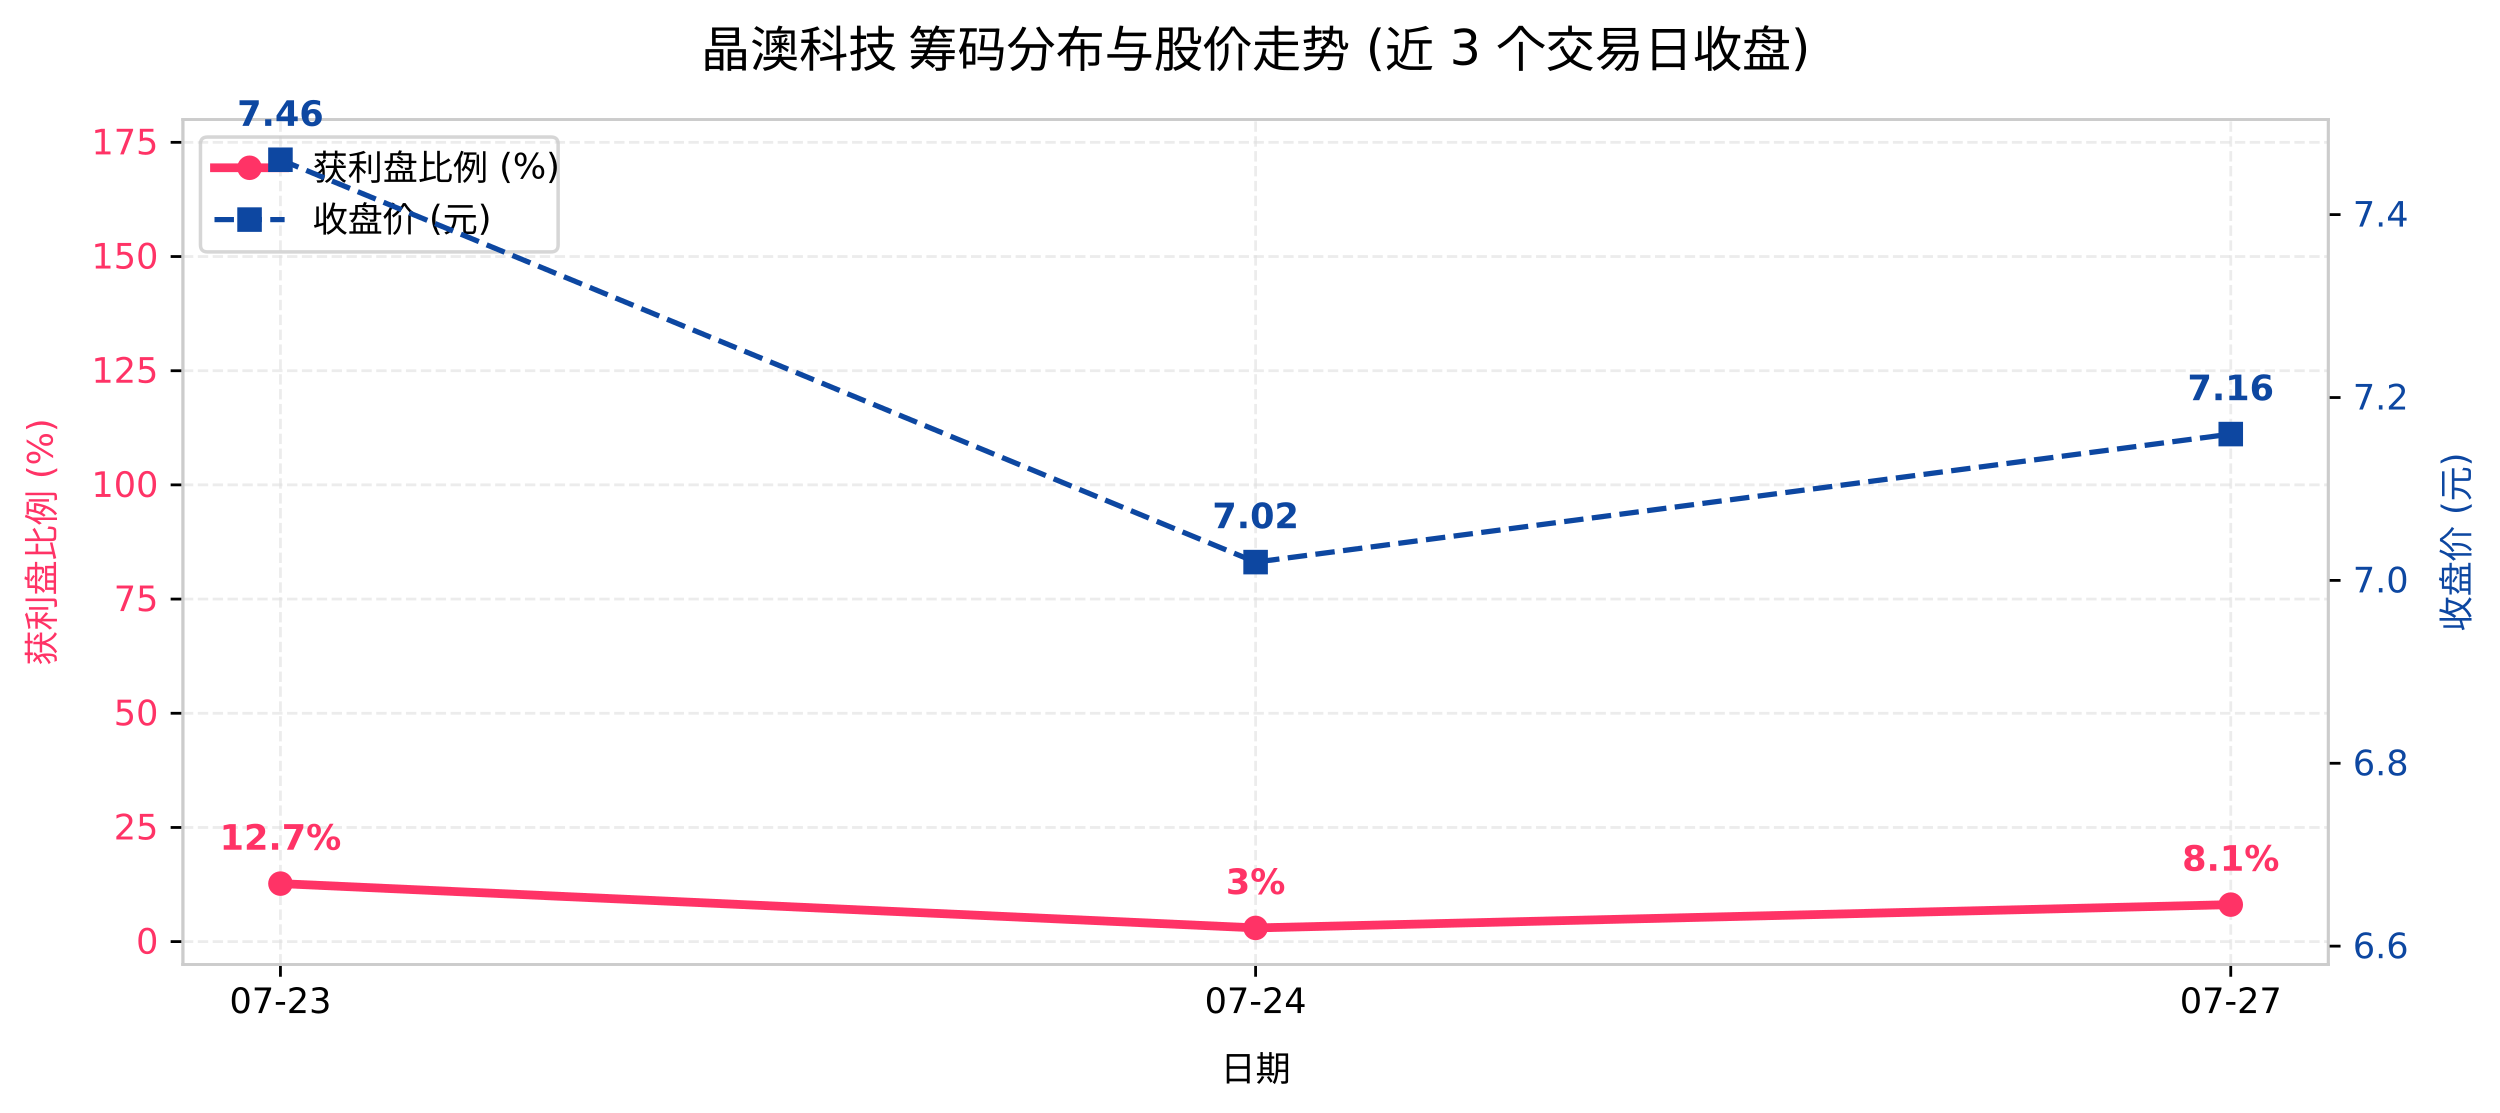
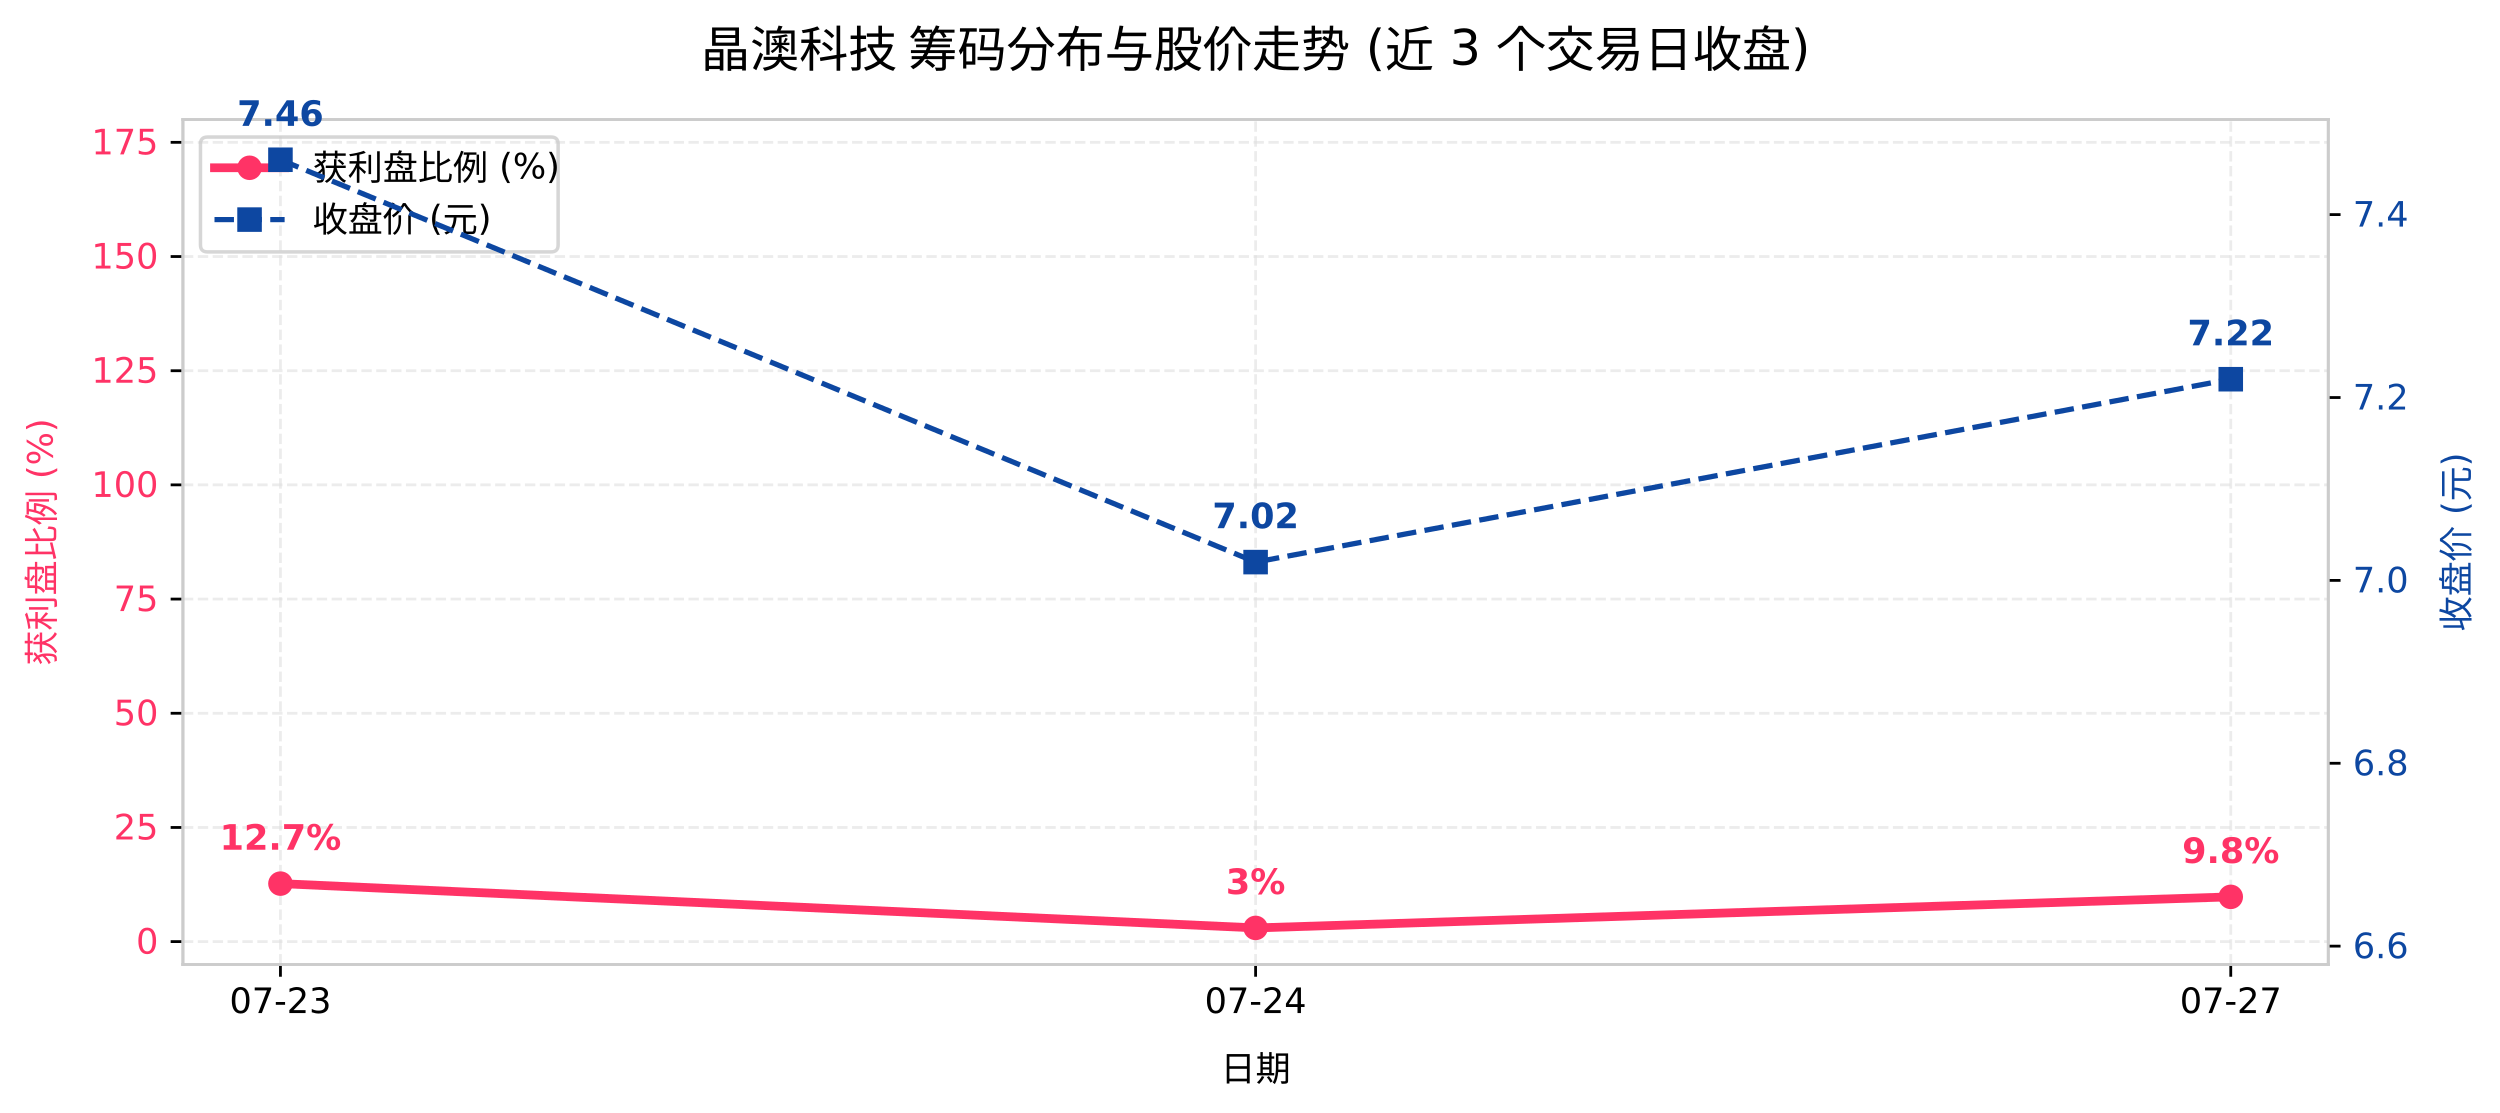
<svg xmlns="http://www.w3.org/2000/svg" xmlns:xlink="http://www.w3.org/1999/xlink" width="712.881pt" height="317.148pt" viewBox="0 0 712.881 317.148" version="1.1">
  <defs>
    <style type="text/css">*{stroke-linejoin: round; stroke-linecap: butt}</style>
  </defs>
  <g id="figure_1">
    <g id="patch_1">
      <path d="M 0 317.148  L 712.881 317.148  L 712.881 0  L 0 0  L 0 317.148  z " style="fill: none" />
    </g>
    <g id="axes_1">
      <g id="patch_2">
        <path d="M 52.163 275.017  L 663.913 275.017  L 663.913 34.08  L 52.163 34.08  L 52.163 275.017  z " style="fill: none" />
      </g>
      <g id="matplotlib.axis_1">
        <g id="xtick_1">
          <g id="line2d_1">
-             <path d="M 79.969 275.017  L 79.969 34.08  " clip-path="url(#p11c768163c)" style="fill: none; stroke-dasharray: 2.96,1.28; stroke-dashoffset: 0; stroke: #e0e0e0; stroke-opacity: 0.6; stroke-width: 0.8" />
+             <path d="M 79.969 275.017  L 79.969 34.08  " clip-path="url(#p79037fd510)" style="fill: none; stroke-dasharray: 2.96,1.28; stroke-dashoffset: 0; stroke: #e0e0e0; stroke-opacity: 0.6; stroke-width: 0.8" />
          </g>
          <g id="line2d_2">
            <defs>
-               <path id="m1a43670a37" d="M 0 0  L 0 3.5  " style="stroke: #000000; stroke-width: 0.8" />
+               <path id="m2dea29be55" d="M 0 0  L 0 3.5  " style="stroke: #000000; stroke-width: 0.8" />
            </defs>
            <g>
-               <use xlink:href="#m1a43670a37" x="79.969" y="275.017" style="stroke: #000000; stroke-width: 0.8" />
+               <use xlink:href="#m2dea29be55" x="79.969" y="275.017" style="stroke: #000000; stroke-width: 0.8" />
            </g>
          </g>
          <g id="text_1">
            <text style="font: 10px 'WenQuanYi Zen Hei', 'DejaVu Sans', 'Arial', sans-serif; text-anchor: middle" x="79.969" y="288.873" transform="rotate(-0 79.96932 288.8728)">07-23</text>
          </g>
        </g>
        <g id="xtick_2">
          <g id="line2d_3">
-             <path d="M 358.038 275.017  L 358.038 34.08  " clip-path="url(#p11c768163c)" style="fill: none; stroke-dasharray: 2.96,1.28; stroke-dashoffset: 0; stroke: #e0e0e0; stroke-opacity: 0.6; stroke-width: 0.8" />
+             <path d="M 358.038 275.017  L 358.038 34.08  " clip-path="url(#p79037fd510)" style="fill: none; stroke-dasharray: 2.96,1.28; stroke-dashoffset: 0; stroke: #e0e0e0; stroke-opacity: 0.6; stroke-width: 0.8" />
          </g>
          <g id="line2d_4">
            <g>
-               <use xlink:href="#m1a43670a37" x="358.038" y="275.017" style="stroke: #000000; stroke-width: 0.8" />
+               <use xlink:href="#m2dea29be55" x="358.038" y="275.017" style="stroke: #000000; stroke-width: 0.8" />
            </g>
          </g>
          <g id="text_2">
            <text style="font: 10px 'WenQuanYi Zen Hei', 'DejaVu Sans', 'Arial', sans-serif; text-anchor: middle" x="358.038" y="288.873" transform="rotate(-0 358.0375 288.8728)">07-24</text>
          </g>
        </g>
        <g id="xtick_3">
          <g id="line2d_5">
-             <path d="M 636.106 275.017  L 636.106 34.08  " clip-path="url(#p11c768163c)" style="fill: none; stroke-dasharray: 2.96,1.28; stroke-dashoffset: 0; stroke: #e0e0e0; stroke-opacity: 0.6; stroke-width: 0.8" />
+             <path d="M 636.106 275.017  L 636.106 34.08  " clip-path="url(#p79037fd510)" style="fill: none; stroke-dasharray: 2.96,1.28; stroke-dashoffset: 0; stroke: #e0e0e0; stroke-opacity: 0.6; stroke-width: 0.8" />
          </g>
          <g id="line2d_6">
            <g>
-               <use xlink:href="#m1a43670a37" x="636.106" y="275.017" style="stroke: #000000; stroke-width: 0.8" />
+               <use xlink:href="#m2dea29be55" x="636.106" y="275.017" style="stroke: #000000; stroke-width: 0.8" />
            </g>
          </g>
          <g id="text_3">
            <text style="font: 10px 'WenQuanYi Zen Hei', 'DejaVu Sans', 'Arial', sans-serif; text-anchor: middle" x="636.106" y="288.873" transform="rotate(-0 636.1057 288.8728)">07-27</text>
          </g>
        </g>
        <g id="text_4">
          <text style="font: 10px 'WenQuanYi Zen Hei', 'DejaVu Sans', 'Arial', sans-serif; text-anchor: middle" x="358.038" y="308.287" transform="rotate(-0 358.0375 308.2869)">日期</text>
        </g>
      </g>
      <g id="matplotlib.axis_2">
        <g id="ytick_1">
          <g id="line2d_7">
-             <path d="M 52.163 268.505  L 663.913 268.505  " clip-path="url(#p11c768163c)" style="fill: none; stroke-dasharray: 2.96,1.28; stroke-dashoffset: 0; stroke: #e0e0e0; stroke-opacity: 0.6; stroke-width: 0.8" />
+             <path d="M 52.163 268.505  L 663.913 268.505  " clip-path="url(#p79037fd510)" style="fill: none; stroke-dasharray: 2.96,1.28; stroke-dashoffset: 0; stroke: #e0e0e0; stroke-opacity: 0.6; stroke-width: 0.8" />
          </g>
          <g id="line2d_8">
            <defs>
-               <path id="mf7edc0413d" d="M 0 0  L -3.5 0  " style="stroke: #000000; stroke-width: 0.8" />
+               <path id="m64cf14c3cf" d="M 0 0  L -3.5 0  " style="stroke: #000000; stroke-width: 0.8" />
            </defs>
            <g>
-               <use xlink:href="#mf7edc0413d" x="52.163" y="268.505" style="stroke: #000000; stroke-width: 0.8" />
+               <use xlink:href="#m64cf14c3cf" x="52.163" y="268.505" style="stroke: #000000; stroke-width: 0.8" />
            </g>
          </g>
          <g id="text_5">
            <text style="fill: #ff3366; font: 10px 'WenQuanYi Zen Hei', 'DejaVu Sans', 'Arial', sans-serif; text-anchor: end" x="45.163" y="271.933" transform="rotate(-0 45.1625 271.9329)">0</text>
          </g>
        </g>
        <g id="ytick_2">
          <g id="line2d_9">
-             <path d="M 52.163 235.946  L 663.913 235.946  " clip-path="url(#p11c768163c)" style="fill: none; stroke-dasharray: 2.96,1.28; stroke-dashoffset: 0; stroke: #e0e0e0; stroke-opacity: 0.6; stroke-width: 0.8" />
+             <path d="M 52.163 235.946  L 663.913 235.946  " clip-path="url(#p79037fd510)" style="fill: none; stroke-dasharray: 2.96,1.28; stroke-dashoffset: 0; stroke: #e0e0e0; stroke-opacity: 0.6; stroke-width: 0.8" />
          </g>
          <g id="line2d_10">
            <g>
-               <use xlink:href="#mf7edc0413d" x="52.163" y="235.946" style="stroke: #000000; stroke-width: 0.8" />
+               <use xlink:href="#m64cf14c3cf" x="52.163" y="235.946" style="stroke: #000000; stroke-width: 0.8" />
            </g>
          </g>
          <g id="text_6">
            <text style="fill: #ff3366; font: 10px 'WenQuanYi Zen Hei', 'DejaVu Sans', 'Arial', sans-serif; text-anchor: end" x="45.163" y="239.374" transform="rotate(-0 45.1625 239.3739)">25</text>
          </g>
        </g>
        <g id="ytick_3">
          <g id="line2d_11">
-             <path d="M 52.163 203.387  L 663.913 203.387  " clip-path="url(#p11c768163c)" style="fill: none; stroke-dasharray: 2.96,1.28; stroke-dashoffset: 0; stroke: #e0e0e0; stroke-opacity: 0.6; stroke-width: 0.8" />
+             <path d="M 52.163 203.387  L 663.913 203.387  " clip-path="url(#p79037fd510)" style="fill: none; stroke-dasharray: 2.96,1.28; stroke-dashoffset: 0; stroke: #e0e0e0; stroke-opacity: 0.6; stroke-width: 0.8" />
          </g>
          <g id="line2d_12">
            <g>
-               <use xlink:href="#mf7edc0413d" x="52.163" y="203.387" style="stroke: #000000; stroke-width: 0.8" />
+               <use xlink:href="#m64cf14c3cf" x="52.163" y="203.387" style="stroke: #000000; stroke-width: 0.8" />
            </g>
          </g>
          <g id="text_7">
            <text style="fill: #ff3366; font: 10px 'WenQuanYi Zen Hei', 'DejaVu Sans', 'Arial', sans-serif; text-anchor: end" x="45.163" y="206.815" transform="rotate(-0 45.1625 206.815)">50</text>
          </g>
        </g>
        <g id="ytick_4">
          <g id="line2d_13">
-             <path d="M 52.163 170.828  L 663.913 170.828  " clip-path="url(#p11c768163c)" style="fill: none; stroke-dasharray: 2.96,1.28; stroke-dashoffset: 0; stroke: #e0e0e0; stroke-opacity: 0.6; stroke-width: 0.8" />
+             <path d="M 52.163 170.828  L 663.913 170.828  " clip-path="url(#p79037fd510)" style="fill: none; stroke-dasharray: 2.96,1.28; stroke-dashoffset: 0; stroke: #e0e0e0; stroke-opacity: 0.6; stroke-width: 0.8" />
          </g>
          <g id="line2d_14">
            <g>
-               <use xlink:href="#mf7edc0413d" x="52.163" y="170.828" style="stroke: #000000; stroke-width: 0.8" />
+               <use xlink:href="#m64cf14c3cf" x="52.163" y="170.828" style="stroke: #000000; stroke-width: 0.8" />
            </g>
          </g>
          <g id="text_8">
            <text style="fill: #ff3366; font: 10px 'WenQuanYi Zen Hei', 'DejaVu Sans', 'Arial', sans-serif; text-anchor: end" x="45.163" y="174.256" transform="rotate(-0 45.1625 174.256)">75</text>
          </g>
        </g>
        <g id="ytick_5">
          <g id="line2d_15">
-             <path d="M 52.163 138.269  L 663.913 138.269  " clip-path="url(#p11c768163c)" style="fill: none; stroke-dasharray: 2.96,1.28; stroke-dashoffset: 0; stroke: #e0e0e0; stroke-opacity: 0.6; stroke-width: 0.8" />
+             <path d="M 52.163 138.269  L 663.913 138.269  " clip-path="url(#p79037fd510)" style="fill: none; stroke-dasharray: 2.96,1.28; stroke-dashoffset: 0; stroke: #e0e0e0; stroke-opacity: 0.6; stroke-width: 0.8" />
          </g>
          <g id="line2d_16">
            <g>
-               <use xlink:href="#mf7edc0413d" x="52.163" y="138.269" style="stroke: #000000; stroke-width: 0.8" />
+               <use xlink:href="#m64cf14c3cf" x="52.163" y="138.269" style="stroke: #000000; stroke-width: 0.8" />
            </g>
          </g>
          <g id="text_9">
            <text style="fill: #ff3366; font: 10px 'WenQuanYi Zen Hei', 'DejaVu Sans', 'Arial', sans-serif; text-anchor: end" x="45.163" y="141.697" transform="rotate(-0 45.1625 141.6971)">100</text>
          </g>
        </g>
        <g id="ytick_6">
          <g id="line2d_17">
-             <path d="M 52.163 105.71  L 663.913 105.71  " clip-path="url(#p11c768163c)" style="fill: none; stroke-dasharray: 2.96,1.28; stroke-dashoffset: 0; stroke: #e0e0e0; stroke-opacity: 0.6; stroke-width: 0.8" />
+             <path d="M 52.163 105.71  L 663.913 105.71  " clip-path="url(#p79037fd510)" style="fill: none; stroke-dasharray: 2.96,1.28; stroke-dashoffset: 0; stroke: #e0e0e0; stroke-opacity: 0.6; stroke-width: 0.8" />
          </g>
          <g id="line2d_18">
            <g>
-               <use xlink:href="#mf7edc0413d" x="52.163" y="105.71" style="stroke: #000000; stroke-width: 0.8" />
+               <use xlink:href="#m64cf14c3cf" x="52.163" y="105.71" style="stroke: #000000; stroke-width: 0.8" />
            </g>
          </g>
          <g id="text_10">
            <text style="fill: #ff3366; font: 10px 'WenQuanYi Zen Hei', 'DejaVu Sans', 'Arial', sans-serif; text-anchor: end" x="45.163" y="109.138" transform="rotate(-0 45.1625 109.1381)">125</text>
          </g>
        </g>
        <g id="ytick_7">
          <g id="line2d_19">
-             <path d="M 52.163 73.151  L 663.913 73.151  " clip-path="url(#p11c768163c)" style="fill: none; stroke-dasharray: 2.96,1.28; stroke-dashoffset: 0; stroke: #e0e0e0; stroke-opacity: 0.6; stroke-width: 0.8" />
+             <path d="M 52.163 73.151  L 663.913 73.151  " clip-path="url(#p79037fd510)" style="fill: none; stroke-dasharray: 2.96,1.28; stroke-dashoffset: 0; stroke: #e0e0e0; stroke-opacity: 0.6; stroke-width: 0.8" />
          </g>
          <g id="line2d_20">
            <g>
-               <use xlink:href="#mf7edc0413d" x="52.163" y="73.151" style="stroke: #000000; stroke-width: 0.8" />
+               <use xlink:href="#m64cf14c3cf" x="52.163" y="73.151" style="stroke: #000000; stroke-width: 0.8" />
            </g>
          </g>
          <g id="text_11">
            <text style="fill: #ff3366; font: 10px 'WenQuanYi Zen Hei', 'DejaVu Sans', 'Arial', sans-serif; text-anchor: end" x="45.163" y="76.579" transform="rotate(-0 45.1625 76.57918)">150</text>
          </g>
        </g>
        <g id="ytick_8">
          <g id="line2d_21">
-             <path d="M 52.163 40.592  L 663.913 40.592  " clip-path="url(#p11c768163c)" style="fill: none; stroke-dasharray: 2.96,1.28; stroke-dashoffset: 0; stroke: #e0e0e0; stroke-opacity: 0.6; stroke-width: 0.8" />
+             <path d="M 52.163 40.592  L 663.913 40.592  " clip-path="url(#p79037fd510)" style="fill: none; stroke-dasharray: 2.96,1.28; stroke-dashoffset: 0; stroke: #e0e0e0; stroke-opacity: 0.6; stroke-width: 0.8" />
          </g>
          <g id="line2d_22">
            <g>
-               <use xlink:href="#mf7edc0413d" x="52.163" y="40.592" style="stroke: #000000; stroke-width: 0.8" />
+               <use xlink:href="#m64cf14c3cf" x="52.163" y="40.592" style="stroke: #000000; stroke-width: 0.8" />
            </g>
          </g>
          <g id="text_12">
            <text style="fill: #ff3366; font: 10px 'WenQuanYi Zen Hei', 'DejaVu Sans', 'Arial', sans-serif; text-anchor: end" x="45.163" y="44.02" transform="rotate(-0 45.1625 44.02023)">175</text>
          </g>
        </g>
        <g id="text_13">
          <text style="fill: #ff3366; font: 10px 'WenQuanYi Zen Hei', 'DejaVu Sans', 'Arial', sans-serif; text-anchor: middle" x="15.463" y="154.548" transform="rotate(-90 15.4625 154.5484)">获利盘比例 (%)</text>
        </g>
      </g>
      <g id="line2d_23">
-         <path d="M 79.969 251.965  L 358.038 264.598  L 636.106 257.956  " clip-path="url(#p11c768163c)" style="fill: none; stroke: #ff3366; stroke-width: 2.5; stroke-linecap: square" />
+         <path d="M 79.969 251.965  L 358.038 264.598  L 636.106 255.742  " clip-path="url(#p79037fd510)" style="fill: none; stroke: #ff3366; stroke-width: 2.5; stroke-linecap: square" />
        <defs>
-           <path id="m83eeed8951" d="M 0 3  C 0.796 3 1.559 2.684 2.121 2.121  C 2.684 1.559 3 0.796 3 0  C 3 -0.796 2.684 -1.559 2.121 -2.121  C 1.559 -2.684 0.796 -3 0 -3  C -0.796 -3 -1.559 -2.684 -2.121 -2.121  C -2.684 -1.559 -3 -0.796 -3 0  C -3 0.796 -2.684 1.559 -2.121 2.121  C -1.559 2.684 -0.796 3 0 3  z " style="stroke: #ff3366" />
+           <path id="m07fa081f4f" d="M 0 3  C 0.796 3 1.559 2.684 2.121 2.121  C 2.684 1.559 3 0.796 3 0  C 3 -0.796 2.684 -1.559 2.121 -2.121  C 1.559 -2.684 0.796 -3 0 -3  C -0.796 -3 -1.559 -2.684 -2.121 -2.121  C -2.684 -1.559 -3 -0.796 -3 0  C -3 0.796 -2.684 1.559 -2.121 2.121  C -1.559 2.684 -0.796 3 0 3  z " style="stroke: #ff3366" />
        </defs>
-         <g clip-path="url(#p11c768163c)">
-           <use xlink:href="#m83eeed8951" x="79.969" y="251.965" style="fill: #ff3366; stroke: #ff3366" />
-           <use xlink:href="#m83eeed8951" x="358.038" y="264.598" style="fill: #ff3366; stroke: #ff3366" />
-           <use xlink:href="#m83eeed8951" x="636.106" y="257.956" style="fill: #ff3366; stroke: #ff3366" />
+         <g clip-path="url(#p79037fd510)">
+           <use xlink:href="#m07fa081f4f" x="79.969" y="251.965" style="fill: #ff3366; stroke: #ff3366" />
+           <use xlink:href="#m07fa081f4f" x="358.038" y="264.598" style="fill: #ff3366; stroke: #ff3366" />
+           <use xlink:href="#m07fa081f4f" x="636.106" y="255.742" style="fill: #ff3366; stroke: #ff3366" />
        </g>
      </g>
      <g id="patch_3">
        <path d="M 52.163 275.017  L 52.163 34.08  " style="fill: none; stroke: #cccccc; stroke-width: 0.8; stroke-linejoin: miter; stroke-linecap: square" />
      </g>
      <g id="patch_4">
        <path d="M 663.913 275.017  L 663.913 34.08  " style="fill: none; stroke: #cccccc; stroke-width: 0.8; stroke-linejoin: miter; stroke-linecap: square" />
      </g>
      <g id="patch_5">
        <path d="M 52.163 275.017  L 663.913 275.017  " style="fill: none; stroke: #cccccc; stroke-width: 0.8; stroke-linejoin: miter; stroke-linecap: square" />
      </g>
      <g id="patch_6">
        <path d="M 52.163 34.08  L 663.913 34.08  " style="fill: none; stroke: #cccccc; stroke-width: 0.8; stroke-linejoin: miter; stroke-linecap: square" />
      </g>
      <g id="text_14">
        <text style="fill: #ff3366; font: 700 10px 'WenQuanYi Zen Hei', 'DejaVu Sans', 'Arial', sans-serif; text-anchor: middle" x="79.969" y="242.304" transform="rotate(-0 79.96932 242.3039)">12.7%</text>
      </g>
      <g id="text_15">
        <text style="fill: #ff3366; font: 700 10px 'WenQuanYi Zen Hei', 'DejaVu Sans', 'Arial', sans-serif; text-anchor: middle" x="358.038" y="254.937" transform="rotate(-0 358.0375 254.9368)">3%</text>
      </g>
      <g id="text_16">
-         <text style="fill: #ff3366; font: 700 10px 'WenQuanYi Zen Hei', 'DejaVu Sans', 'Arial', sans-serif; text-anchor: middle" x="636.106" y="248.295" transform="rotate(-0 636.1057 248.2947)">8.1%</text>
+         <text style="fill: #ff3366; font: 700 10px 'WenQuanYi Zen Hei', 'DejaVu Sans', 'Arial', sans-serif; text-anchor: middle" x="636.106" y="246.081" transform="rotate(-0 636.1057 246.0807)">9.8%</text>
      </g>
      <g id="legend_1">
        <g id="patch_7">
          <path d="M 59.163 71.829  L 157.15 71.829  Q 159.15 71.829 159.15 69.829  L 159.15 41.08  Q 159.15 39.08 157.15 39.08  L 59.163 39.08  Q 57.163 39.08 57.163 41.08  L 57.163 69.829  Q 57.163 71.829 59.163 71.829  L 59.163 71.829  z " style="fill: none; opacity: 0.8; stroke: #cccccc; stroke-linejoin: miter" />
        </g>
        <g id="line2d_24">
          <path d="M 61.163 47.843  L 71.162 47.843  L 81.162 47.843  " style="fill: none; stroke: #ff3366; stroke-width: 2.5; stroke-linecap: square" />
          <g>
-             <use xlink:href="#m83eeed8951" x="71.162" y="47.843" style="fill: #ff3366; stroke: #ff3366" />
+             <use xlink:href="#m07fa081f4f" x="71.162" y="47.843" style="fill: #ff3366; stroke: #ff3366" />
          </g>
        </g>
        <g id="text_17">
          <text style="font: 10px 'WenQuanYi Zen Hei', 'DejaVu Sans', 'Arial', sans-serif; text-anchor: start" x="89.162" y="51.343" transform="rotate(-0 89.1625 51.34281)">获利盘比例 (%)</text>
        </g>
        <g id="line2d_25">
          <path d="M 61.163 62.619  L 71.162 62.619  L 81.162 62.619  " style="fill: none; stroke-dasharray: 5.55,2.4; stroke-dashoffset: 0; stroke: #0d47a1; stroke-width: 1.5" />
          <defs>
-             <path id="m0f9e1bcb37" d="M -3 3  L 3 3  L 3 -3  L -3 -3  z " style="stroke: #0d47a1; stroke-linejoin: miter" />
+             <path id="m4d4934bdba" d="M -3 3  L 3 3  L 3 -3  L -3 -3  z " style="stroke: #0d47a1; stroke-linejoin: miter" />
          </defs>
          <g>
-             <use xlink:href="#m0f9e1bcb37" x="71.162" y="62.619" style="fill: #0d47a1; stroke: #0d47a1; stroke-linejoin: miter" />
+             <use xlink:href="#m4d4934bdba" x="71.162" y="62.619" style="fill: #0d47a1; stroke: #0d47a1; stroke-linejoin: miter" />
          </g>
        </g>
        <g id="text_18">
          <text style="font: 10px 'WenQuanYi Zen Hei', 'DejaVu Sans', 'Arial', sans-serif; text-anchor: start" x="89.162" y="66.119" transform="rotate(-0 89.1625 66.11938)">收盘价 (元)</text>
        </g>
      </g>
    </g>
    <g id="axes_2">
      <g id="matplotlib.axis_3">
        <g id="ytick_9">
          <g id="line2d_26">
            <defs>
-               <path id="md95a993f0a" d="M 0 0  L 3.5 0  " style="stroke: #000000; stroke-width: 0.8" />
+               <path id="ma829079a55" d="M 0 0  L 3.5 0  " style="stroke: #000000; stroke-width: 0.8" />
            </defs>
            <g>
-               <use xlink:href="#md95a993f0a" x="663.913" y="269.801" style="stroke: #000000; stroke-width: 0.8" />
+               <use xlink:href="#ma829079a55" x="663.913" y="269.801" style="stroke: #000000; stroke-width: 0.8" />
            </g>
          </g>
          <g id="text_19">
            <text style="fill: #0d47a1; font: 10px 'WenQuanYi Zen Hei', 'DejaVu Sans', 'Arial', sans-serif; text-anchor: start" x="670.913" y="273.23" transform="rotate(-0 670.9125 273.2296)">6.6</text>
          </g>
        </g>
        <g id="ytick_10">
          <g id="line2d_27">
            <g>
-               <use xlink:href="#md95a993f0a" x="663.913" y="217.651" style="stroke: #000000; stroke-width: 0.8" />
+               <use xlink:href="#ma829079a55" x="663.913" y="217.651" style="stroke: #000000; stroke-width: 0.8" />
            </g>
          </g>
          <g id="text_20">
            <text style="fill: #0d47a1; font: 10px 'WenQuanYi Zen Hei', 'DejaVu Sans', 'Arial', sans-serif; text-anchor: start" x="670.913" y="221.079" transform="rotate(-0 670.9125 221.0789)">6.8</text>
          </g>
        </g>
        <g id="ytick_11">
          <g id="line2d_28">
            <g>
-               <use xlink:href="#md95a993f0a" x="663.913" y="165.5" style="stroke: #000000; stroke-width: 0.8" />
+               <use xlink:href="#ma829079a55" x="663.913" y="165.5" style="stroke: #000000; stroke-width: 0.8" />
            </g>
          </g>
          <g id="text_21">
            <text style="fill: #0d47a1; font: 10px 'WenQuanYi Zen Hei', 'DejaVu Sans', 'Arial', sans-serif; text-anchor: start" x="670.913" y="168.928" transform="rotate(-0 670.9125 168.9282)">7.0</text>
          </g>
        </g>
        <g id="ytick_12">
          <g id="line2d_29">
            <g>
-               <use xlink:href="#md95a993f0a" x="663.913" y="113.349" style="stroke: #000000; stroke-width: 0.8" />
+               <use xlink:href="#ma829079a55" x="663.913" y="113.349" style="stroke: #000000; stroke-width: 0.8" />
            </g>
          </g>
          <g id="text_22">
            <text style="fill: #0d47a1; font: 10px 'WenQuanYi Zen Hei', 'DejaVu Sans', 'Arial', sans-serif; text-anchor: start" x="670.913" y="116.778" transform="rotate(-0 670.9125 116.7775)">7.2</text>
          </g>
        </g>
        <g id="ytick_13">
          <g id="line2d_30">
            <g>
-               <use xlink:href="#md95a993f0a" x="663.913" y="61.199" style="stroke: #000000; stroke-width: 0.8" />
+               <use xlink:href="#ma829079a55" x="663.913" y="61.199" style="stroke: #000000; stroke-width: 0.8" />
            </g>
          </g>
          <g id="text_23">
            <text style="fill: #0d47a1; font: 10px 'WenQuanYi Zen Hei', 'DejaVu Sans', 'Arial', sans-serif; text-anchor: start" x="670.913" y="64.627" transform="rotate(-0 670.9125 64.6268)">7.4</text>
          </g>
        </g>
        <g id="text_24">
          <text style="fill: #0d47a1; font: 10px 'WenQuanYi Zen Hei', 'DejaVu Sans', 'Arial', sans-serif; text-anchor: middle" x="703.972" y="154.548" transform="rotate(-90 703.9719 154.5484)">收盘价 (元)</text>
        </g>
      </g>
      <g id="line2d_31">
-         <path d="M 79.969 45.553  L 358.038 160.285  L 636.106 123.78  " clip-path="url(#p11c768163c)" style="fill: none; stroke-dasharray: 5.55,2.4; stroke-dashoffset: 0; stroke: #0d47a1; stroke-width: 1.5" />
-         <g clip-path="url(#p11c768163c)">
-           <use xlink:href="#m0f9e1bcb37" x="79.969" y="45.553" style="fill: #0d47a1; stroke: #0d47a1; stroke-linejoin: miter" />
-           <use xlink:href="#m0f9e1bcb37" x="358.038" y="160.285" style="fill: #0d47a1; stroke: #0d47a1; stroke-linejoin: miter" />
-           <use xlink:href="#m0f9e1bcb37" x="636.106" y="123.78" style="fill: #0d47a1; stroke: #0d47a1; stroke-linejoin: miter" />
+         <path d="M 79.969 45.553  L 358.038 160.285  L 636.106 108.134  " clip-path="url(#p79037fd510)" style="fill: none; stroke-dasharray: 5.55,2.4; stroke-dashoffset: 0; stroke: #0d47a1; stroke-width: 1.5" />
+         <g clip-path="url(#p79037fd510)">
+           <use xlink:href="#m4d4934bdba" x="79.969" y="45.553" style="fill: #0d47a1; stroke: #0d47a1; stroke-linejoin: miter" />
+           <use xlink:href="#m4d4934bdba" x="358.038" y="160.285" style="fill: #0d47a1; stroke: #0d47a1; stroke-linejoin: miter" />
+           <use xlink:href="#m4d4934bdba" x="636.106" y="108.134" style="fill: #0d47a1; stroke: #0d47a1; stroke-linejoin: miter" />
        </g>
      </g>
      <g id="patch_8">
        <path d="M 52.163 275.017  L 52.163 34.08  " style="fill: none; stroke: #cccccc; stroke-width: 0.8; stroke-linejoin: miter; stroke-linecap: square" />
      </g>
      <g id="patch_9">
        <path d="M 663.913 275.017  L 663.913 34.08  " style="fill: none; stroke: #cccccc; stroke-width: 0.8; stroke-linejoin: miter; stroke-linecap: square" />
      </g>
      <g id="patch_10">
        <path d="M 52.163 275.017  L 663.913 275.017  " style="fill: none; stroke: #cccccc; stroke-width: 0.8; stroke-linejoin: miter; stroke-linecap: square" />
      </g>
      <g id="patch_11">
        <path d="M 52.163 34.08  L 663.913 34.08  " style="fill: none; stroke: #cccccc; stroke-width: 0.8; stroke-linejoin: miter; stroke-linecap: square" />
      </g>
      <g id="text_25">
        <text style="fill: #0d47a1; font: 700 10px 'WenQuanYi Zen Hei', 'DejaVu Sans', 'Arial', sans-serif; text-anchor: middle" x="79.969" y="35.893" transform="rotate(-0 79.96932 35.89253)">7.46</text>
      </g>
      <g id="text_26">
        <text style="fill: #0d47a1; font: 700 10px 'WenQuanYi Zen Hei', 'DejaVu Sans', 'Arial', sans-serif; text-anchor: middle" x="358.038" y="150.624" transform="rotate(-0 358.0375 150.6241)">7.02</text>
      </g>
      <g id="text_27">
-         <text style="fill: #0d47a1; font: 700 10px 'WenQuanYi Zen Hei', 'DejaVu Sans', 'Arial', sans-serif; text-anchor: middle" x="636.106" y="114.119" transform="rotate(-0 636.1057 114.1186)">7.16</text>
+         <text style="fill: #0d47a1; font: 700 10px 'WenQuanYi Zen Hei', 'DejaVu Sans', 'Arial', sans-serif; text-anchor: middle" x="636.106" y="98.473" transform="rotate(-0 636.1057 98.47337)">7.22</text>
      </g>
      <g id="text_28">
        <text style="font: 14px 'WenQuanYi Zen Hei', 'DejaVu Sans', 'Arial', sans-serif; text-anchor: middle" x="358.038" y="19.08" transform="rotate(-0 358.0375 19.08031)">晶澳科技 筹码分布与股价走势 (近 3 个交易日收盘)</text>
      </g>
    </g>
  </g>
  <defs>
-     <clipPath id="p11c768163c">
+     <clipPath id="p79037fd510">
      <rect x="52.163" y="34.08" width="611.75" height="240.936" />
    </clipPath>
  </defs>
</svg>
